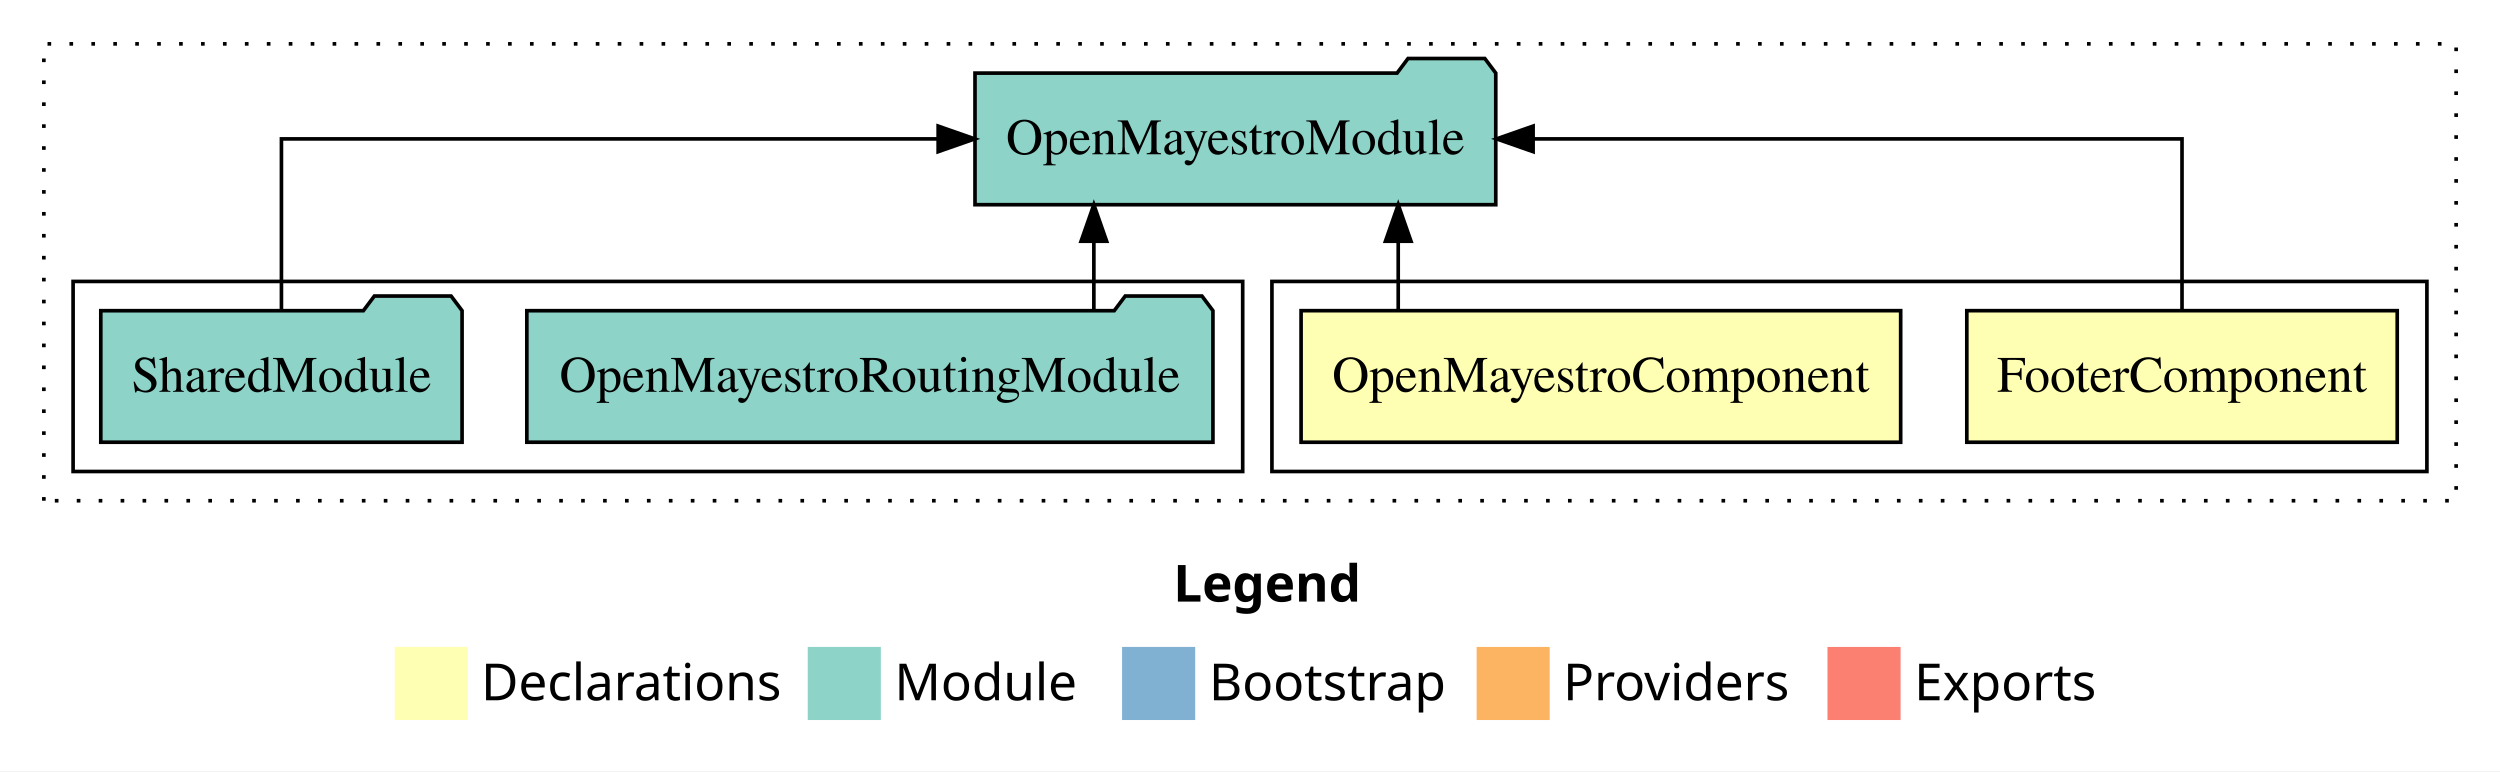
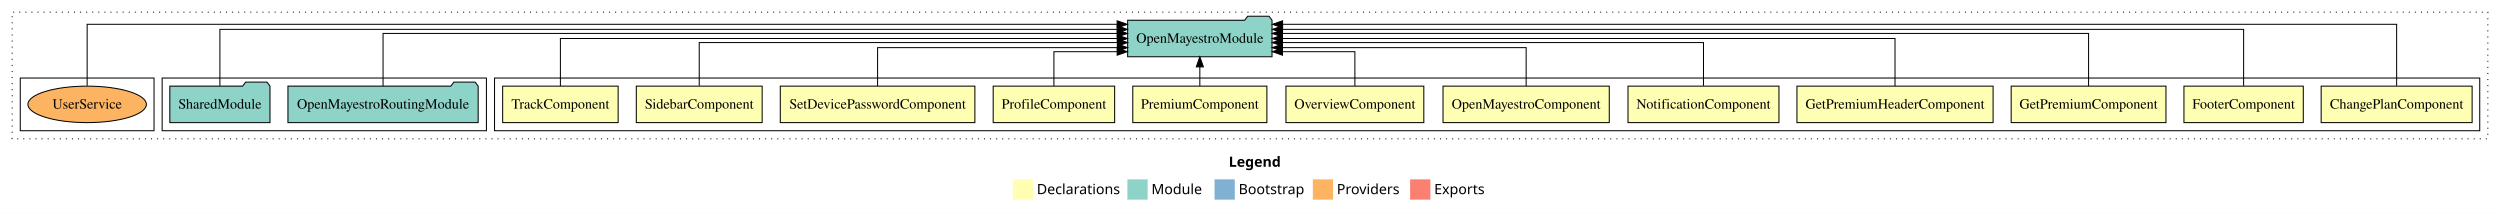
- <svg xmlns="http://www.w3.org/2000/svg" width="684pt" height="211pt" viewBox="0.00 0.00 684.00 211.00">
+ <svg xmlns="http://www.w3.org/2000/svg" width="2467pt" height="211pt" viewBox="0.00 0.00 2467.00 211.00">
  <g id="graph0" class="graph" transform="scale(1 1) rotate(0) translate(4 207)">
-     <polygon fill="#ffffff" stroke="transparent" points="-4,4 -4,-207 680,-207 680,4 -4,4" />
-     <text text-anchor="start" x="317.009" y="-42.4" font-family="sans-serif" font-weight="bold" font-size="14.00" fill="#000000">Legend</text>
-     <polygon fill="#ffffb3" stroke="transparent" points="104,-10 104,-30 124,-30 124,-10 104,-10" />
-     <text text-anchor="start" x="127.629" y="-15.4" font-family="sans-serif" font-size="14.00" fill="#000000">  Declarations</text>
-     <polygon fill="#8dd3c7" stroke="transparent" points="217,-10 217,-30 237,-30 237,-10 217,-10" />
-     <text text-anchor="start" x="240.725" y="-15.4" font-family="sans-serif" font-size="14.00" fill="#000000">  Module</text>
-     <polygon fill="#80b1d3" stroke="transparent" points="303,-10 303,-30 323,-30 323,-10 303,-10" />
-     <text text-anchor="start" x="326.781" y="-15.4" font-family="sans-serif" font-size="14.00" fill="#000000">  Bootstrap</text>
-     <polygon fill="#fdb462" stroke="transparent" points="400,-10 400,-30 420,-30 420,-10 400,-10" />
-     <text text-anchor="start" x="423.673" y="-15.4" font-family="sans-serif" font-size="14.00" fill="#000000">  Providers</text>
-     <polygon fill="#fb8072" stroke="transparent" points="496,-10 496,-30 516,-30 516,-10 496,-10" />
-     <text text-anchor="start" x="519.726" y="-15.4" font-family="sans-serif" font-size="14.00" fill="#000000">  Exports</text>
+     <polygon fill="#ffffff" stroke="transparent" points="-4,4 -4,-207 2463,-207 2463,4 -4,4" />
+     <text text-anchor="start" x="1208.509" y="-42.4" font-family="sans-serif" font-weight="bold" font-size="14.00" fill="#000000">Legend</text>
+     <polygon fill="#ffffb3" stroke="transparent" points="995.5,-10 995.5,-30 1015.5,-30 1015.5,-10 995.5,-10" />
+     <text text-anchor="start" x="1019.129" y="-15.4" font-family="sans-serif" font-size="14.00" fill="#000000">  Declarations</text>
+     <polygon fill="#8dd3c7" stroke="transparent" points="1108.5,-10 1108.5,-30 1128.5,-30 1128.5,-10 1108.5,-10" />
+     <text text-anchor="start" x="1132.225" y="-15.4" font-family="sans-serif" font-size="14.00" fill="#000000">  Module</text>
+     <polygon fill="#80b1d3" stroke="transparent" points="1194.5,-10 1194.5,-30 1214.5,-30 1214.5,-10 1194.5,-10" />
+     <text text-anchor="start" x="1218.281" y="-15.4" font-family="sans-serif" font-size="14.00" fill="#000000">  Bootstrap</text>
+     <polygon fill="#fdb462" stroke="transparent" points="1291.5,-10 1291.5,-30 1311.5,-30 1311.5,-10 1291.5,-10" />
+     <text text-anchor="start" x="1315.173" y="-15.4" font-family="sans-serif" font-size="14.00" fill="#000000">  Providers</text>
+     <polygon fill="#fb8072" stroke="transparent" points="1387.5,-10 1387.5,-30 1407.5,-30 1407.5,-10 1387.5,-10" />
+     <text text-anchor="start" x="1411.226" y="-15.4" font-family="sans-serif" font-size="14.00" fill="#000000">  Exports</text>
    <g id="clust1" class="cluster">
-       <polygon fill="none" stroke="#000000" stroke-dasharray="1,5" points="8,-70 8,-195 668,-195 668,-70 8,-70" />
+       <polygon fill="none" stroke="#000000" stroke-dasharray="1,5" points="8,-70 8,-195 2451,-195 2451,-70 8,-70" />
    </g>
    <g id="clust2" class="cluster">
-       <polygon fill="none" stroke="#000000" points="344,-78 344,-130 660,-130 660,-78 344,-78" />
+       <polygon fill="none" stroke="#000000" points="484,-78 484,-130 2443,-130 2443,-78 484,-78" />
    </g>
-     <g id="clust5" class="cluster">
-       <polygon fill="none" stroke="#000000" points="16,-78 16,-130 336,-130 336,-78 16,-78" />
+     <g id="clust15" class="cluster">
+       <polygon fill="none" stroke="#000000" points="156,-78 156,-130 476,-130 476,-78 156,-78" />
+     </g>
+     <g id="clust18" class="cluster">
+       <polygon fill="none" stroke="#000000" points="16,-78 16,-130 148,-130 148,-78 16,-78" />
    </g>
    <g id="node1" class="node">
-       <polygon fill="#ffffb3" stroke="#000000" points="651.881,-122 534.119,-122 534.119,-86 651.881,-86 651.881,-122" />
-       <text text-anchor="middle" x="593" y="-99.8" font-family="Times,serif" font-size="14.00" fill="#000000">FooterComponent</text>
+       <polygon fill="#ffffb3" stroke="#000000" points="2435.486,-122 2286.514,-122 2286.514,-86 2435.486,-86 2435.486,-122" />
+       <text text-anchor="middle" x="2361" y="-99.8" font-family="Times,serif" font-size="14.00" fill="#000000">ChangePlanComponent</text>
+     </g>
+     <g id="node13" class="node">
+       <polygon fill="#8dd3c7" stroke="#000000" points="1251.241,-187 1248.241,-191 1227.241,-191 1224.241,-187 1108.759,-187 1108.759,-151 1251.241,-151 1251.241,-187" />
+       <text text-anchor="middle" x="1180" y="-164.8" font-family="Times,serif" font-size="14.00" fill="#000000">OpenMayestroModule</text>
+     </g>
+     <g id="edge1" class="edge">
+       <path fill="none" stroke="#000000" d="M2361,-122.323C2361,-145.66 2361,-183 2361,-183 2361,-183 1261.658,-183 1261.658,-183" />
+       <polygon fill="#000000" stroke="#000000" points="1261.658,-179.5 1251.658,-183 1261.658,-186.5 1261.658,-179.5" />
+     </g>
+     <g id="node2" class="node">
+       <polygon fill="#ffffb3" stroke="#000000" points="2268.881,-122 2151.119,-122 2151.119,-86 2268.881,-86 2268.881,-122" />
+       <text text-anchor="middle" x="2210" y="-99.8" font-family="Times,serif" font-size="14.00" fill="#000000">FooterComponent</text>
+     </g>
+     <g id="edge2" class="edge">
+       <path fill="none" stroke="#000000" d="M2210,-122.292C2210,-144.206 2210,-178 2210,-178 2210,-178 1261.61,-178 1261.61,-178" />
+       <polygon fill="#000000" stroke="#000000" points="1261.61,-174.5 1251.61,-178 1261.61,-181.5 1261.61,-174.5" />
    </g>
    <g id="node3" class="node">
-       <polygon fill="#8dd3c7" stroke="#000000" points="405.241,-187 402.241,-191 381.241,-191 378.241,-187 262.759,-187 262.759,-151 405.241,-151 405.241,-187" />
-       <text text-anchor="middle" x="334" y="-164.8" font-family="Times,serif" font-size="14.00" fill="#000000">OpenMayestroModule</text>
+       <polygon fill="#ffffb3" stroke="#000000" points="2133.374,-122 1980.626,-122 1980.626,-86 2133.374,-86 2133.374,-122" />
+       <text text-anchor="middle" x="2057" y="-99.8" font-family="Times,serif" font-size="14.00" fill="#000000">GetPremiumComponent</text>
    </g>
-     <g id="edge1" class="edge">
-       <path fill="none" stroke="#000000" d="M593,-122.106C593,-141.339 593,-169 593,-169 593,-169 415.459,-169 415.459,-169" />
-       <polygon fill="#000000" stroke="#000000" points="415.459,-165.5 405.459,-169 415.459,-172.5 415.459,-165.5" />
-     </g>
-     <g id="node2" class="node">
-       <polygon fill="#ffffb3" stroke="#000000" points="516.024,-122 351.976,-122 351.976,-86 516.024,-86 516.024,-122" />
-       <text text-anchor="middle" x="434" y="-99.8" font-family="Times,serif" font-size="14.00" fill="#000000">OpenMayestroComponent</text>
-     </g>
-     <g id="edge2" class="edge">
-       <path fill="none" stroke="#000000" d="M378.554,-122.106C378.554,-122.106 378.554,-140.991 378.554,-140.991" />
-       <polygon fill="#000000" stroke="#000000" points="375.054,-140.991 378.554,-150.991 382.054,-140.991 375.054,-140.991" />
+     <g id="edge3" class="edge">
+       <path fill="none" stroke="#000000" d="M2057,-122.027C2057,-142.767 2057,-174 2057,-174 2057,-174 1261.397,-174 1261.397,-174" />
+       <polygon fill="#000000" stroke="#000000" points="1261.397,-170.5 1251.397,-174 1261.397,-177.5 1261.397,-170.5" />
    </g>
    <g id="node4" class="node">
-       <polygon fill="#8dd3c7" stroke="#000000" points="327.858,-122 324.858,-126 303.858,-126 300.858,-122 140.142,-122 140.142,-86 327.858,-86 327.858,-122" />
-       <text text-anchor="middle" x="234" y="-99.8" font-family="Times,serif" font-size="14.00" fill="#000000">OpenMayestroRoutingModule</text>
+       <polygon fill="#ffffb3" stroke="#000000" points="1962.785,-122 1769.215,-122 1769.215,-86 1962.785,-86 1962.785,-122" />
+       <text text-anchor="middle" x="1866" y="-99.8" font-family="Times,serif" font-size="14.00" fill="#000000">GetPremiumHeaderComponent</text>
    </g>
-     <g id="edge3" class="edge">
-       <path fill="none" stroke="#000000" d="M295.279,-122.106C295.279,-122.106 295.279,-140.991 295.279,-140.991" />
-       <polygon fill="#000000" stroke="#000000" points="291.779,-140.991 295.279,-150.991 298.779,-140.991 291.779,-140.991" />
+     <g id="edge4" class="edge">
+       <path fill="none" stroke="#000000" d="M1866,-122.106C1866,-141.339 1866,-169 1866,-169 1866,-169 1261.473,-169 1261.473,-169" />
+       <polygon fill="#000000" stroke="#000000" points="1261.473,-165.5 1251.473,-169 1261.473,-172.5 1261.473,-165.5" />
    </g>
    <g id="node5" class="node">
-       <polygon fill="#8dd3c7" stroke="#000000" points="122.423,-122 119.423,-126 98.423,-126 95.423,-122 23.577,-122 23.577,-86 122.423,-86 122.423,-122" />
-       <text text-anchor="middle" x="73" y="-99.8" font-family="Times,serif" font-size="14.00" fill="#000000">SharedModule</text>
+       <polygon fill="#ffffb3" stroke="#000000" points="1751.482,-122 1602.518,-122 1602.518,-86 1751.482,-86 1751.482,-122" />
+       <text text-anchor="middle" x="1677" y="-99.8" font-family="Times,serif" font-size="14.00" fill="#000000">NotificationComponent</text>
    </g>
-     <g id="edge4" class="edge">
-       <path fill="none" stroke="#000000" d="M73,-122.106C73,-141.339 73,-169 73,-169 73,-169 252.681,-169 252.681,-169" />
-       <polygon fill="#000000" stroke="#000000" points="252.681,-172.5 262.681,-169 252.681,-165.5 252.681,-172.5" />
+     <g id="edge5" class="edge">
+       <path fill="none" stroke="#000000" d="M1677,-122.302C1677,-140.27 1677,-165 1677,-165 1677,-165 1261.472,-165 1261.472,-165" />
+       <polygon fill="#000000" stroke="#000000" points="1261.473,-161.5 1251.472,-165 1261.472,-168.5 1261.473,-161.5" />
+     </g>
+     <g id="node6" class="node">
+       <polygon fill="#ffffb3" stroke="#000000" points="1584.024,-122 1419.976,-122 1419.976,-86 1584.024,-86 1584.024,-122" />
+       <text text-anchor="middle" x="1502" y="-99.8" font-family="Times,serif" font-size="14.00" fill="#000000">OpenMayestroComponent</text>
+     </g>
+     <g id="edge6" class="edge">
+       <path fill="none" stroke="#000000" d="M1502,-122.027C1502,-138.398 1502,-160 1502,-160 1502,-160 1261.462,-160 1261.462,-160" />
+       <polygon fill="#000000" stroke="#000000" points="1261.462,-156.5 1251.462,-160 1261.462,-163.5 1261.462,-156.5" />
+     </g>
+     <g id="node7" class="node">
+       <polygon fill="#ffffb3" stroke="#000000" points="1401.027,-122 1264.973,-122 1264.973,-86 1401.027,-86 1401.027,-122" />
+       <text text-anchor="middle" x="1333" y="-99.8" font-family="Times,serif" font-size="14.00" fill="#000000">OverviewComponent</text>
+     </g>
+     <g id="edge7" class="edge">
+       <path fill="none" stroke="#000000" d="M1333,-122.187C1333,-137.182 1333,-156 1333,-156 1333,-156 1261.572,-156 1261.572,-156" />
+       <polygon fill="#000000" stroke="#000000" points="1261.572,-152.5 1251.572,-156 1261.572,-159.5 1261.572,-152.5" />
+     </g>
+     <g id="node8" class="node">
+       <polygon fill="#ffffb3" stroke="#000000" points="1246.162,-122 1113.838,-122 1113.838,-86 1246.162,-86 1246.162,-122" />
+       <text text-anchor="middle" x="1180" y="-99.8" font-family="Times,serif" font-size="14.00" fill="#000000">PremiumComponent</text>
+     </g>
+     <g id="edge8" class="edge">
+       <path fill="none" stroke="#000000" d="M1180,-122.106C1180,-122.106 1180,-140.991 1180,-140.991" />
+       <polygon fill="#000000" stroke="#000000" points="1176.5,-140.991 1180,-150.991 1183.5,-140.991 1176.5,-140.991" />
+     </g>
+     <g id="node9" class="node">
+       <polygon fill="#ffffb3" stroke="#000000" points="1095.933,-122 976.067,-122 976.067,-86 1095.933,-86 1095.933,-122" />
+       <text text-anchor="middle" x="1036" y="-99.8" font-family="Times,serif" font-size="14.00" fill="#000000">ProfileComponent</text>
+     </g>
+     <g id="edge9" class="edge">
+       <path fill="none" stroke="#000000" d="M1036,-122.187C1036,-137.182 1036,-156 1036,-156 1036,-156 1098.422,-156 1098.422,-156" />
+       <polygon fill="#000000" stroke="#000000" points="1098.422,-159.5 1108.422,-156 1098.422,-152.5 1098.422,-159.5" />
+     </g>
+     <g id="node10" class="node">
+       <polygon fill="#ffffb3" stroke="#000000" points="958.015,-122 765.985,-122 765.985,-86 958.015,-86 958.015,-122" />
+       <text text-anchor="middle" x="862" y="-99.8" font-family="Times,serif" font-size="14.00" fill="#000000">SetDevicePasswordComponent</text>
+     </g>
+     <g id="edge10" class="edge">
+       <path fill="none" stroke="#000000" d="M862,-122.027C862,-138.398 862,-160 862,-160 862,-160 1098.635,-160 1098.635,-160" />
+       <polygon fill="#000000" stroke="#000000" points="1098.635,-163.5 1108.635,-160 1098.635,-156.5 1098.635,-163.5" />
+     </g>
+     <g id="node11" class="node">
+       <polygon fill="#ffffb3" stroke="#000000" points="748.095,-122 623.905,-122 623.905,-86 748.095,-86 748.095,-122" />
+       <text text-anchor="middle" x="686" y="-99.8" font-family="Times,serif" font-size="14.00" fill="#000000">SidebarComponent</text>
+     </g>
+     <g id="edge11" class="edge">
+       <path fill="none" stroke="#000000" d="M686,-122.302C686,-140.27 686,-165 686,-165 686,-165 1098.696,-165 1098.696,-165" />
+       <polygon fill="#000000" stroke="#000000" points="1098.696,-168.5 1108.696,-165 1098.696,-161.5 1098.696,-168.5" />
+     </g>
+     <g id="node12" class="node">
+       <polygon fill="#ffffb3" stroke="#000000" points="605.975,-122 492.025,-122 492.025,-86 605.975,-86 605.975,-122" />
+       <text text-anchor="middle" x="549" y="-99.8" font-family="Times,serif" font-size="14.00" fill="#000000">TrackComponent</text>
+     </g>
+     <g id="edge12" class="edge">
+       <path fill="none" stroke="#000000" d="M549,-122.106C549,-141.339 549,-169 549,-169 549,-169 1098.537,-169 1098.537,-169" />
+       <polygon fill="#000000" stroke="#000000" points="1098.537,-172.5 1108.537,-169 1098.537,-165.5 1098.537,-172.5" />
+     </g>
+     <g id="node14" class="node">
+       <polygon fill="#8dd3c7" stroke="#000000" points="467.858,-122 464.858,-126 443.858,-126 440.858,-122 280.142,-122 280.142,-86 467.858,-86 467.858,-122" />
+       <text text-anchor="middle" x="374" y="-99.8" font-family="Times,serif" font-size="14.00" fill="#000000">OpenMayestroRoutingModule</text>
+     </g>
+     <g id="edge13" class="edge">
+       <path fill="none" stroke="#000000" d="M374,-122.027C374,-142.767 374,-174 374,-174 374,-174 1098.473,-174 1098.473,-174" />
+       <polygon fill="#000000" stroke="#000000" points="1098.473,-177.5 1108.473,-174 1098.473,-170.5 1098.473,-177.5" />
+     </g>
+     <g id="node15" class="node">
+       <polygon fill="#8dd3c7" stroke="#000000" points="262.423,-122 259.423,-126 238.423,-126 235.423,-122 163.577,-122 163.577,-86 262.423,-86 262.423,-122" />
+       <text text-anchor="middle" x="213" y="-99.8" font-family="Times,serif" font-size="14.00" fill="#000000">SharedModule</text>
+     </g>
+     <g id="edge14" class="edge">
+       <path fill="none" stroke="#000000" d="M213,-122.292C213,-144.206 213,-178 213,-178 213,-178 1098.502,-178 1098.502,-178" />
+       <polygon fill="#000000" stroke="#000000" points="1098.502,-181.5 1108.502,-178 1098.501,-174.5 1098.502,-181.5" />
+     </g>
+     <g id="node16" class="node">
+       <ellipse fill="#fdb462" stroke="#000000" cx="82" cy="-104" rx="58.441" ry="18" />
+       <text text-anchor="middle" x="82" y="-99.8" font-family="Times,serif" font-size="14.00" fill="#000000">UserService</text>
+     </g>
+     <g id="edge15" class="edge">
+       <path fill="none" stroke="#000000" d="M82,-122.323C82,-145.66 82,-183 82,-183 82,-183 1098.381,-183 1098.381,-183" />
+       <polygon fill="#000000" stroke="#000000" points="1098.381,-186.5 1108.381,-183 1098.381,-179.5 1098.381,-186.5" />
    </g>
  </g>
</svg>
